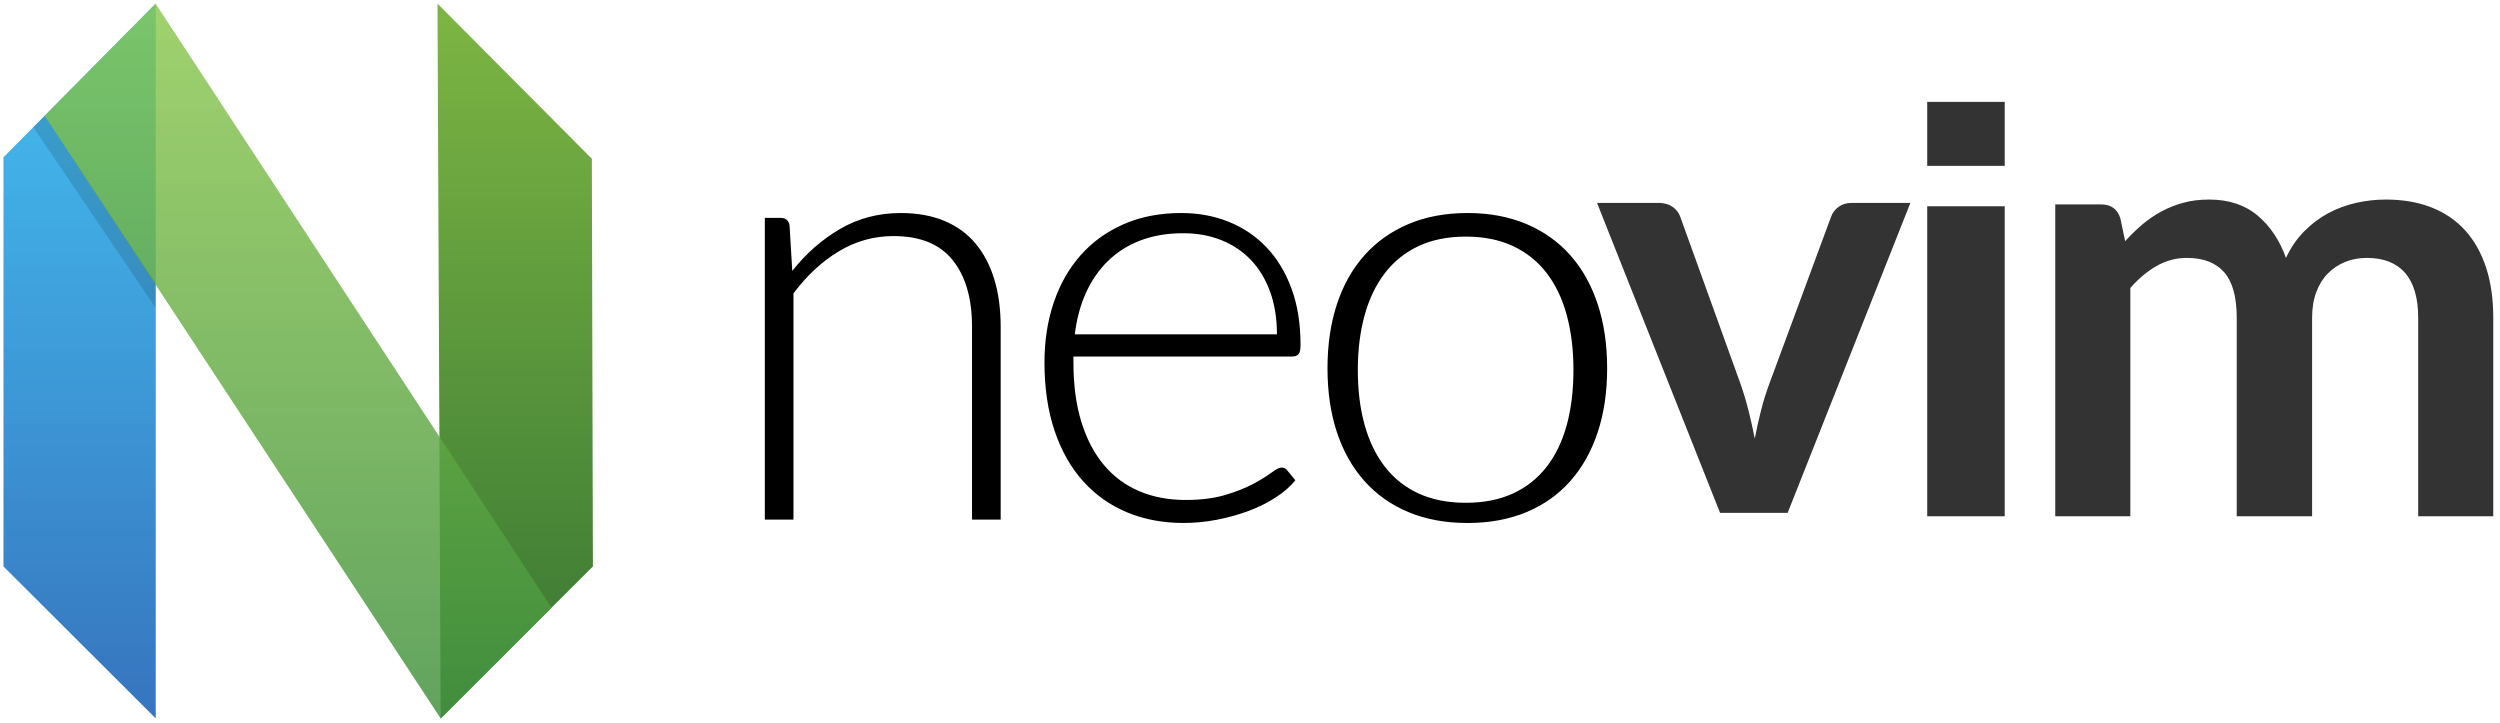
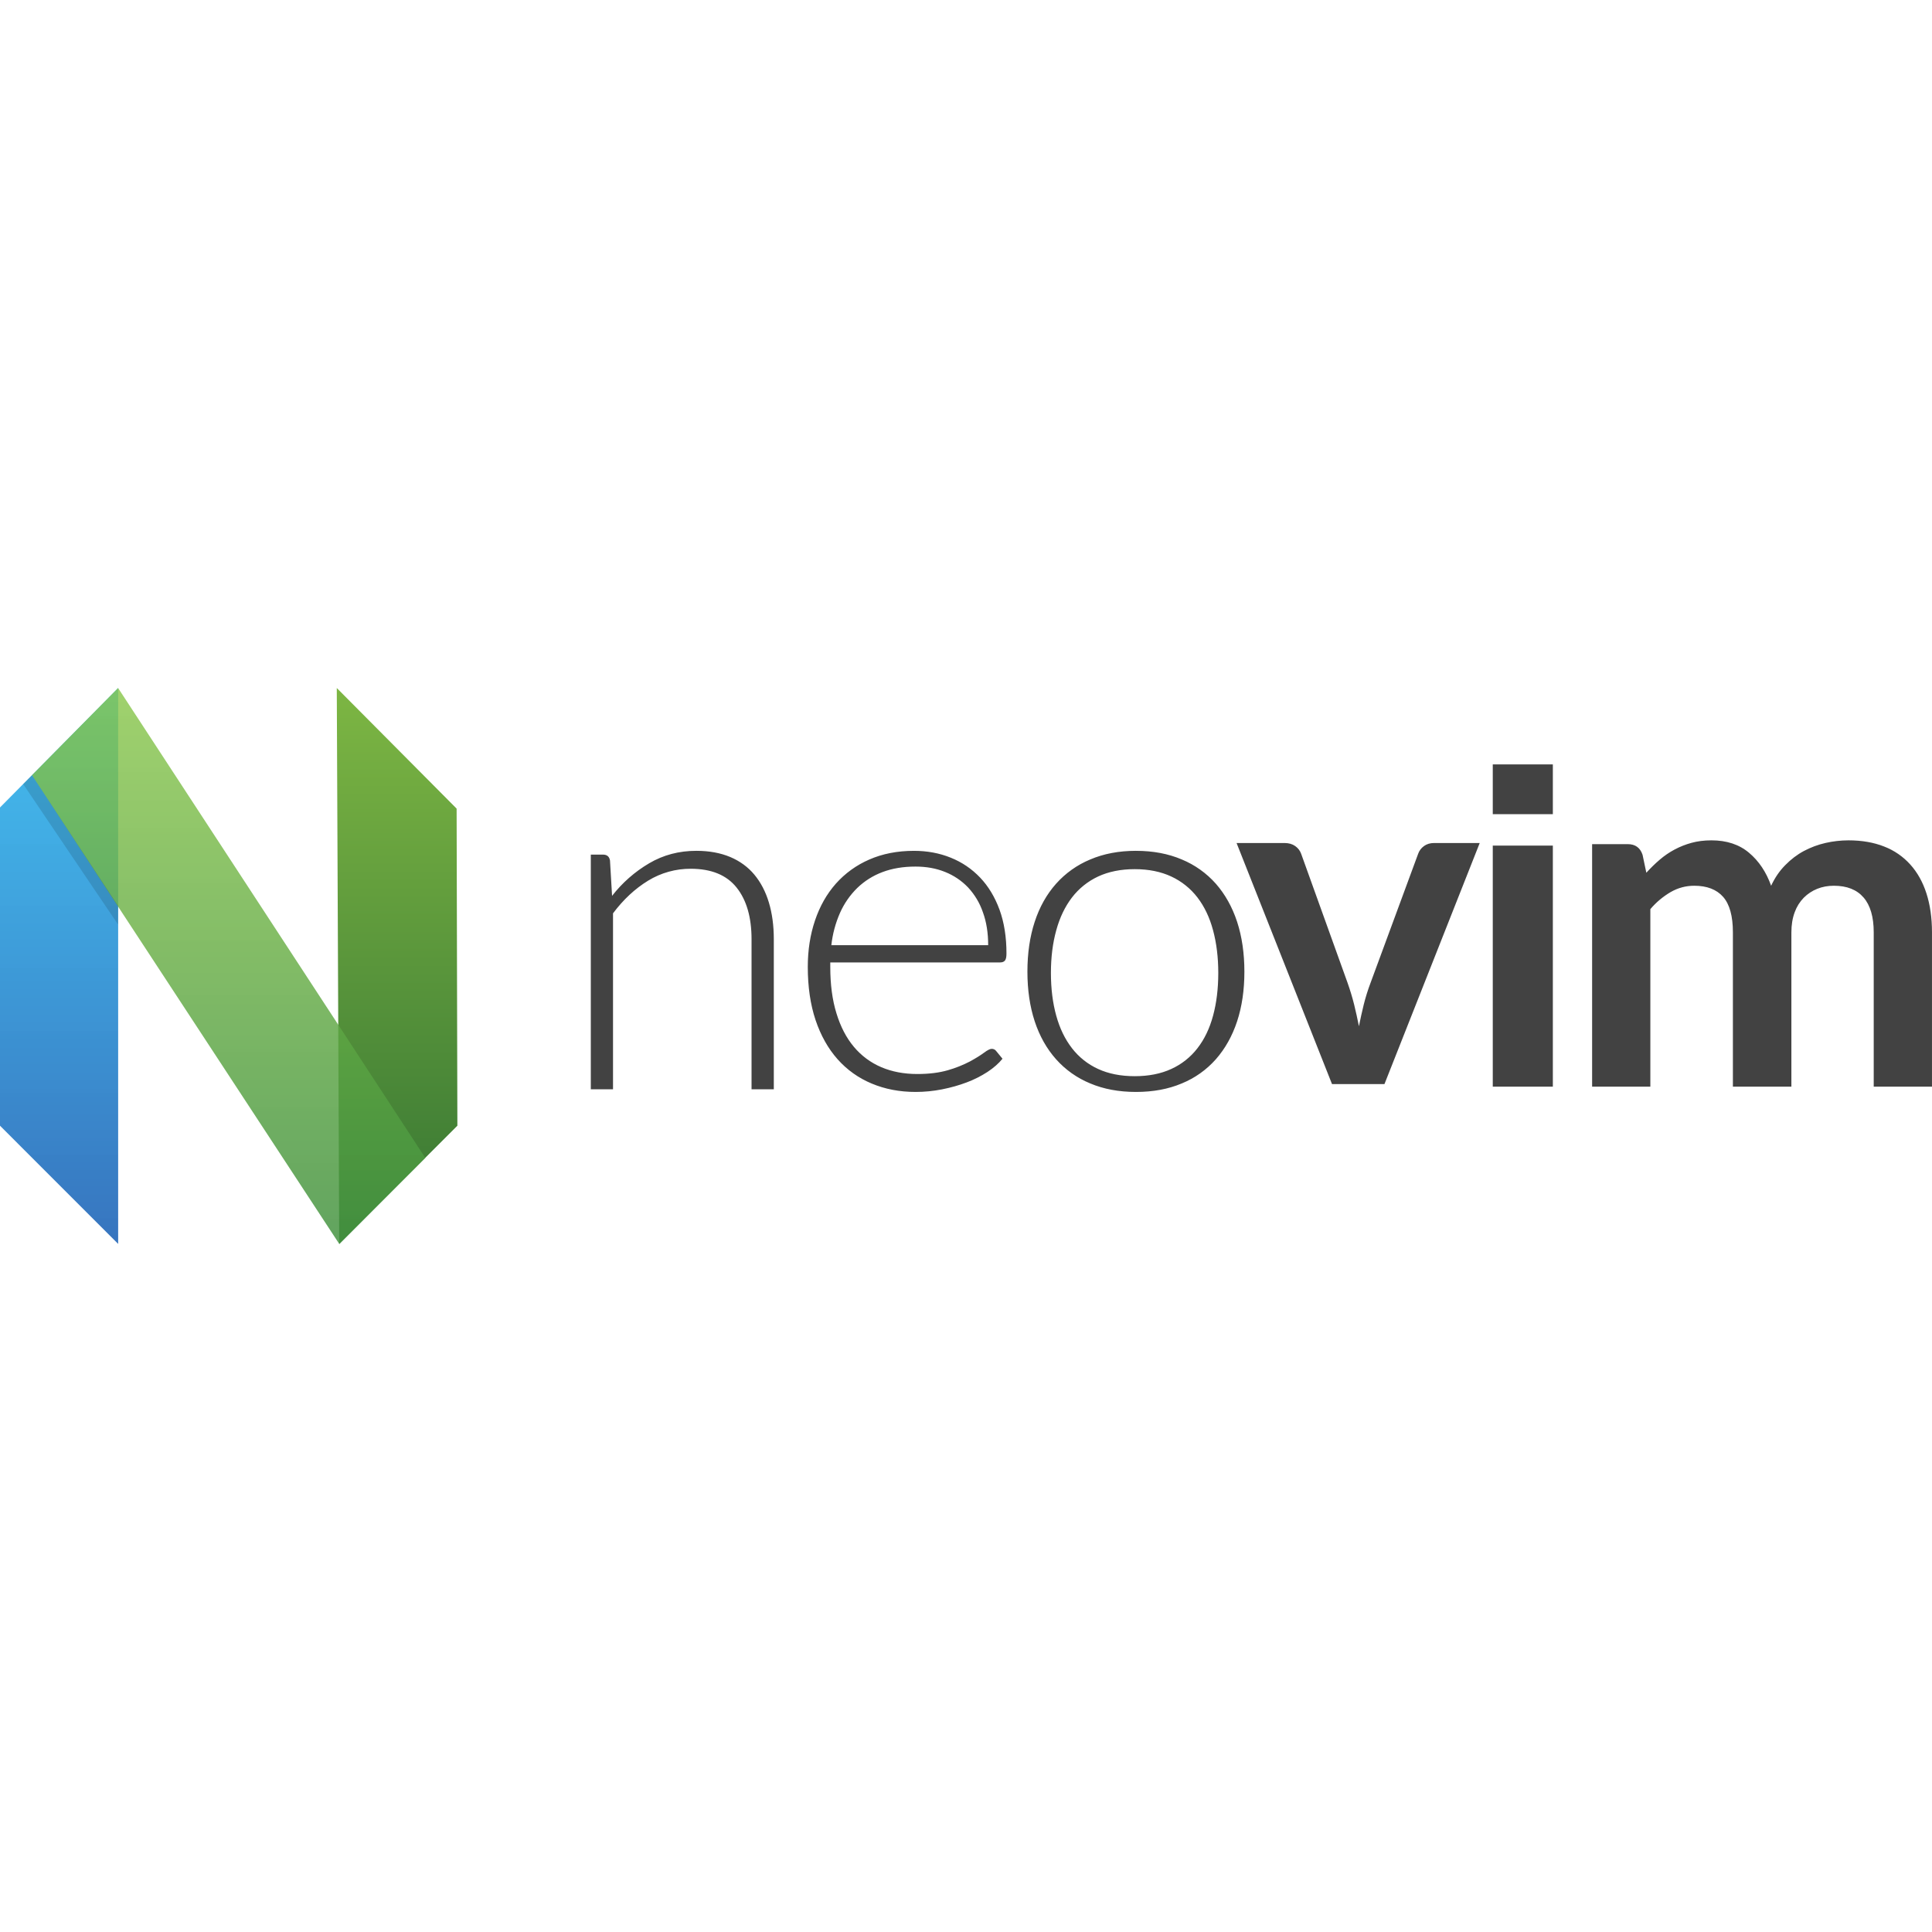
- <svg xmlns="http://www.w3.org/2000/svg" aria-label="Neovim" height="50" role="img" viewBox="0 0 742 214" width="173">
+ <svg xmlns="http://www.w3.org/2000/svg" viewBox="0 0 128 128">
  <defs>
-     <linearGradient id="a" x1="50%" x2="50%" y1="0%" y2="100%">
-       <stop offset="0%" stop-color="#16B0ED" stop-opacity=".8" />
-       <stop offset="100%" stop-color="#0F59B2" stop-opacity=".837" />
+     <linearGradient id="a" x1="0.5" x2="0.5" y1="0" y2="1" gradientTransform="matrix(7.79688 0 0 36.6836 .176 .145)" gradientUnits="userSpaceOnUse">
+       <stop offset="0" stop-color="#16b0ed" stop-opacity=".8" />
+       <stop offset="1" stop-color="#0f59b2" stop-opacity=".835" />
    </linearGradient>
-     <linearGradient id="b" x1="50%" x2="50%" y1="0%" y2="100%">
-       <stop offset="0%" stop-color="#7DB643" />
-       <stop offset="100%" stop-color="#367533" />
+     <linearGradient id="b" x1="0.5" x2="0.5" y1="0" y2="1" gradientTransform="matrix(-7.95703 0 0 36.67969 30.355 .148)" gradientUnits="userSpaceOnUse">
+       <stop offset="0" stop-color="#7db643" />
+       <stop offset="1" stop-color="#367533" />
    </linearGradient>
-     <linearGradient id="c" x1="50%" x2="50%" y1="0%" y2="100%">
-       <stop offset="0%" stop-color="#88C649" stop-opacity=".8" />
-       <stop offset="100%" stop-color="#439240" stop-opacity=".84" />
+     <linearGradient id="c" x1="0.5" x2="0.5" y1="0" y2="1" gradientTransform="matrix(25.95313 0 0 36.6875 2.285 .148)" gradientUnits="userSpaceOnUse">
+       <stop offset="0" stop-color="#88c649" stop-opacity=".8" />
+       <stop offset="1" stop-color="#439240" stop-opacity=".839" />
    </linearGradient>
  </defs>
-   <g fill="none" fill-rule="evenodd">
-     <path d="M.027 45.459L45.224-.173v212.171L.027 166.894V45.459z" fill="url(#a)" transform="translate(1 1)" />
-     <path d="M129.337 45.89L175.152-.149l-.928 212.146-45.197-45.104.31-121.005z" fill="url(#b)" transform="matrix(-1 0 0 1 305 1)" />
-     <path d="M45.194-.137L162.7 179.173l-32.882 32.881L12.25 33.141 45.194-.137z" fill="url(#c)" transform="translate(1 1)" />
-     <path d="M46.234 84.032l-.063 7.063-36.28-53.563 3.36-3.422 32.983 49.922z" fill="#000" fill-opacity=".13" />
-     <g fill="#444">
-       <path d="M227 154V64.44h4.655c1.55 0 2.445.75 2.685 2.25l.806 13.502c4.058-5.16 8.786-9.316 14.188-12.466 5.4-3.15 11.413-4.726 18.037-4.726 4.893 0 9.205.781 12.935 2.34 3.729 1.561 6.817 3.811 9.264 6.751 2.448 2.942 4.297 6.48 5.55 10.621 1.253 4.14 1.88 8.821 1.88 14.042V154h-8.504V96.754c0-8.402-1.91-14.987-5.729-19.757-3.82-4.771-9.667-7.156-17.544-7.156-5.851 0-11.28 1.516-16.292 4.545-5.013 3.032-9.489 7.187-13.427 12.467V154H227zM350.624 63c5.066 0 9.755.868 14.069 2.605 4.312 1.738 8.052 4.268 11.219 7.592s5.638 7.412 7.419 12.264C385.11 90.313 386 95.883 386 102.17c0 1.318-.195 2.216-.588 2.696-.393.48-1.01.719-1.851.719h-64.966v1.70c0 6.708.784 12.609 2.353 17.7 1.567 5.09 3.8 9.357 6.695 12.802 2.895 3.445 6.393 6.034 10.495 7.771 4.1 1.738 8.686 2.606 13.752 2.606 4.524 0 8.446-.494 11.762-1.483 3.317-.988 6.108-2.097 8.37-3.324 2.261-1.227 4.056-2.336 5.383-3.324 1.326-.988 2.292-1.482 2.895-1.482.784 0 1.388.3 1.81.898l2.352 2.875c-1.448 1.797-3.362 3.475-5.745 5.031-2.383 1.558-5.038 2.891-7.962 3.998-2.926 1.109-6.062 1.991-9.41 2.65a52.21 52.21 0 01-10.088.989c-6.152 0-11.762-1.064-16.828-3.19-5.067-2.125-9.415-5.225-13.043-9.298-3.63-4.074-6.435-9.06-8.415-14.96C310.99 121.655 310 114.9 310 107.294c0-6.408.92-12.323 2.76-17.744 1.84-5.421 4.493-10.093 7.961-14.016 3.467-3.922 7.72-6.991 12.758-9.209C338.513 64.11 344.229 63 350.624 63zm.573 6c-4.696 0-8.904.702-12.623 2.105-3.721 1.404-6.936 3.421-9.65 6.053-2.713 2.631-4.908 5.79-6.586 9.474S319.55 94.439 319 99h60c0-4.679-.672-8.874-2.013-12.588-1.343-3.712-3.232-6.856-5.67-9.43-2.44-2.571-5.367-4.545-8.782-5.92-3.413-1.374-7.192-2.062-11.338-2.062zM435.546 63c6.526 0 12.368 1.093 17.524 3.28 5.154 2.186 9.5 5.286 13.04 9.298 3.538 4.013 6.238 8.85 8.099 14.51 1.861 5.66 2.791 11.994 2.791 19.002 0 7.008-.932 13.327-2.791 18.957-1.861 5.631-4.561 10.452-8.099 14.465-3.54 4.012-7.886 7.097-13.04 9.254-5.156 2.156-10.998 3.234-17.524 3.234-6.529 0-12.369-1.078-17.525-3.234-5.155-2.157-9.517-5.242-13.085-9.254-3.57-4.013-6.285-8.836-8.145-14.465-1.861-5.63-2.791-11.95-2.791-18.957 0-7.008.93-13.342 2.791-19.002 1.861-5.66 4.576-10.496 8.145-14.51 3.568-4.012 7.93-7.112 13.085-9.299C423.177 64.094 429.017 63 435.546 63zm-.501 86c5.341 0 10.006-.918 13.997-2.757 3.99-1.838 7.32-4.474 9.992-7.909 2.67-3.435 4.664-7.576 5.986-12.428 1.317-4.85 1.98-10.288 1.98-16.316 0-5.965-.66-11.389-1.98-16.27-1.322-4.88-3.316-9.053-5.986-12.519-2.67-3.463-6-6.13-9.992-7.999-3.991-1.867-8.657-2.802-13.997-2.802s-10.008.935-13.997 2.802c-3.991 1.87-7.322 4.536-9.992 8-2.671 3.465-4.68 7.637-6.03 12.518-1.35 4.881-2.026 10.305-2.026 16.27 0 6.026.675 11.465 2.025 16.316 1.35 4.852 3.36 8.993 6.031 12.428 2.67 3.435 6 6.07 9.992 7.91 3.99 1.838 8.656 2.756 13.997 2.756z" fill="currentColor" />
-       <path d="M530.57 152h-20.05L474 60h18.35c1.61 0 2.967.39 4.072 1.166 1.103.778 1.865 1.763 2.283 2.959l17.722 49.138a92.762 92.762 0 012.551 8.429c.686 2.751 1.298 5.5 1.835 8.25.537-2.75 1.148-5.499 1.835-8.25a77.713 77.713 0 012.64-8.429l18.171-49.138c.417-1.196 1.164-2.181 2.238-2.96 1.074-.776 2.356-1.165 3.849-1.165H567l-36.43 92zM572 61h23v92h-23zM610 153V60.443h13.624c2.887 0 4.78 1.354 5.682 4.06l1.443 6.856a52.7 52.7 0 015.097-4.962 32.732 32.732 0 015.683-3.879 30.731 30.731 0 016.496-2.57c2.314-.632 4.855-.948 7.624-.948 5.832 0 10.63 1.579 14.39 4.736 3.758 3.157 6.57 7.352 8.434 12.585 1.444-3.068 3.248-5.698 5.413-7.894 2.165-2.194 4.541-3.984 7.127-5.367a32.848 32.848 0 018.254-3.068 39.597 39.597 0 018.796-.992c5.111 0 9.653.783 13.622 2.345 3.97 1.565 7.307 3.849 10.014 6.857 2.706 3.007 4.766 6.675 6.18 11.005C739.29 83.537 740 88.5 740 94.092V153h-22.284V94.092c0-5.894-1.294-10.329-3.878-13.306-2.587-2.977-6.376-4.465-11.368-4.465-2.286 0-4.404.391-6.358 1.172a15.189 15.189 0 00-5.144 3.383c-1.473 1.474-2.631 3.324-3.474 5.548-.842 2.225-1.263 4.781-1.263 7.668V153h-22.37V94.092c0-6.194-1.249-10.704-3.744-13.532-2.497-2.825-6.18-4.24-11.051-4.24-3.19 0-6.18.798-8.976 2.391-2.799 1.593-5.399 3.775-7.804 6.54V153H610zM572 30h23v19h-23z" fill="currentColor" fill-opacity=".8" />
-     </g>
+   <g fill-rule="evenodd">
+     <path fill="url(#a)" d="M.176 8.031 7.973.145v36.683l-7.797-7.8zm0 0" transform="matrix(1.00409 0 0 1.00409 -.177 45.434)" />
+     <path fill="url(#b)" d="M30.305 8.105 22.398.148l.16 36.68 7.797-7.8zm0 0" transform="matrix(1.00409 0 0 1.00409 -.177 45.434)" />
+     <path fill="url(#c)" d="m7.969.148 20.27 31.004-5.673 5.684L2.286 5.902Zm0 0" transform="matrix(1.00409 0 0 1.00409 -.177 45.434)" />
+     <path fill-opacity="0.129" d="m7.832 60.021-.012 1.228-6.284-9.3.581-.592zm0 0" />
+     <path fill="#424242" d="M39.143 72.168V56.62h.804c.27 0 .424.13.467.393l.137 2.341a8.686 8.686 0 0 1 2.46-2.16c.933-.55 1.976-.825 3.125-.825.848 0 1.593.138 2.24.408.643.271 1.18.663 1.604 1.173.424.51.745 1.126.96 1.843.217.718.327 1.53.327 2.436v9.94h-1.475v-9.94c0-1.455-.33-2.6-.992-3.428-.66-.827-1.671-1.243-3.036-1.243a5.358 5.358 0 0 0-2.824.788c-.867.53-1.643 1.251-2.326 2.165v11.657Zm21.41-15.798c.88 0 1.69.152 2.437.454.75.302 1.396.742 1.945 1.318.55.577.977 1.287 1.287 2.13.306.84.459 1.808.459 2.898 0 .232-.032.385-.102.471-.067.082-.173.122-.318.122H55.008v.298c0 1.165.134 2.188.408 3.07.27.887.655 1.63 1.157 2.225a4.818 4.818 0 0 0 1.82 1.35c.71.301 1.502.45 2.38.45.785 0 1.464-.086 2.04-.255a7.816 7.816 0 0 0 1.448-.577c.392-.215.702-.407.933-.58.228-.169.396-.255.502-.255a.36.36 0 0 1 .314.157l.408.498c-.251.31-.584.604-.996.875a7.1 7.1 0 0 1-1.38.694c-.507.192-1.052.345-1.63.46a9.09 9.09 0 0 1-1.748.171c-1.067 0-2.035-.188-2.914-.557a6.186 6.186 0 0 1-2.26-1.612c-.627-.706-1.113-1.572-1.458-2.596-.341-1.024-.514-2.196-.514-3.518 0-1.114.16-2.138.479-3.08.317-.94.776-1.752 1.38-2.435a6.308 6.308 0 0 1 2.208-1.596c.87-.384 1.863-.58 2.97-.58zm.099 1.043c-.811 0-1.541.121-2.184.364a4.84 4.84 0 0 0-1.671 1.052 5.36 5.36 0 0 0-1.141 1.643 7.275 7.275 0 0 0-.577 2.15h10.39c0-.813-.114-1.542-.35-2.185a4.592 4.592 0 0 0-.98-1.64 4.316 4.316 0 0 0-1.522-1.027c-.592-.24-1.243-.357-1.965-.357Zm14.61-1.043c1.134 0 2.146.192 3.036.572a6.153 6.153 0 0 1 2.26 1.612c.61.698 1.082 1.538 1.404 2.518.32.985.482 2.083.482 3.3 0 1.22-.16 2.313-.482 3.293-.322.977-.793 1.812-1.405 2.51a6.09 6.09 0 0 1-2.26 1.605c-.89.376-1.901.564-3.034.564-1.13 0-2.142-.188-3.032-.564a6.15 6.15 0 0 1-2.267-1.605c-.62-.698-1.09-1.533-1.412-2.51-.322-.98-.483-2.075-.483-3.294 0-1.216.16-2.314.483-3.299.32-.98.792-1.82 1.412-2.518a6.215 6.215 0 0 1 2.267-1.612c.89-.38 1.902-.573 3.032-.573zm-.086 14.93c.926 0 1.734-.16 2.424-.478a4.57 4.57 0 0 0 1.734-1.373c.463-.596.808-1.314 1.035-2.157.228-.844.345-1.789.345-2.832 0-1.036-.117-1.977-.345-2.824-.227-.851-.572-1.573-1.035-2.177a4.648 4.648 0 0 0-1.734-1.388c-.69-.322-1.498-.487-2.424-.487-.921 0-1.733.165-2.424.487a4.667 4.667 0 0 0-1.73 1.388c-.462.604-.811 1.326-1.043 2.177-.235.847-.353 1.788-.353 2.824 0 1.043.118 1.988.353 2.832.232.843.58 1.56 1.044 2.157a4.588 4.588 0 0 0 1.73 1.373c.69.317 1.498.478 2.423.478zm16.548.523h-3.475l-6.323-15.971h3.177c.279 0 .514.066.706.2.192.137.322.306.396.514l3.068 8.53c.176.498.325.99.443 1.463.117.48.223.957.317 1.432.095-.475.2-.953.318-1.432.118-.474.27-.965.459-1.463l3.146-8.53c.074-.208.2-.377.388-.514.184-.134.408-.2.667-.2h3.024zM98.9 56.024h3.98v15.971h-3.98zm6.582 15.971V55.926h2.357c.502 0 .828.236.985.706l.25 1.189c.283-.31.577-.6.883-.86a5.396 5.396 0 0 1 2.11-1.121c.4-.11.84-.165 1.322-.165 1.008 0 1.84.275 2.49.824.652.549 1.138 1.275 1.463 2.184.248-.533.56-.988.938-1.368.372-.38.784-.695 1.231-.934a5.81 5.81 0 0 1 1.432-.533 6.912 6.912 0 0 1 1.522-.173c.886 0 1.675.137 2.361.408a4.51 4.51 0 0 1 1.734 1.192c.47.522.827 1.157 1.07 1.91.243.754.369 1.613.369 2.585v10.225h-3.86V61.77c0-1.023-.227-1.796-.674-2.31-.447-.518-1.102-.777-1.969-.777-.396 0-.76.067-1.102.204a2.67 2.67 0 0 0-.89.589 2.673 2.673 0 0 0-.6.96c-.146.389-.22.832-.22 1.334v10.225h-3.875V61.77c0-1.074-.216-1.859-.647-2.35-.432-.49-1.071-.737-1.914-.737-.553 0-1.071.138-1.558.416a5.231 5.231 0 0 0-1.35 1.134v11.762ZM98.9 50.643h3.98v3.299h-3.98zm0 0" />
  </g>
</svg>
